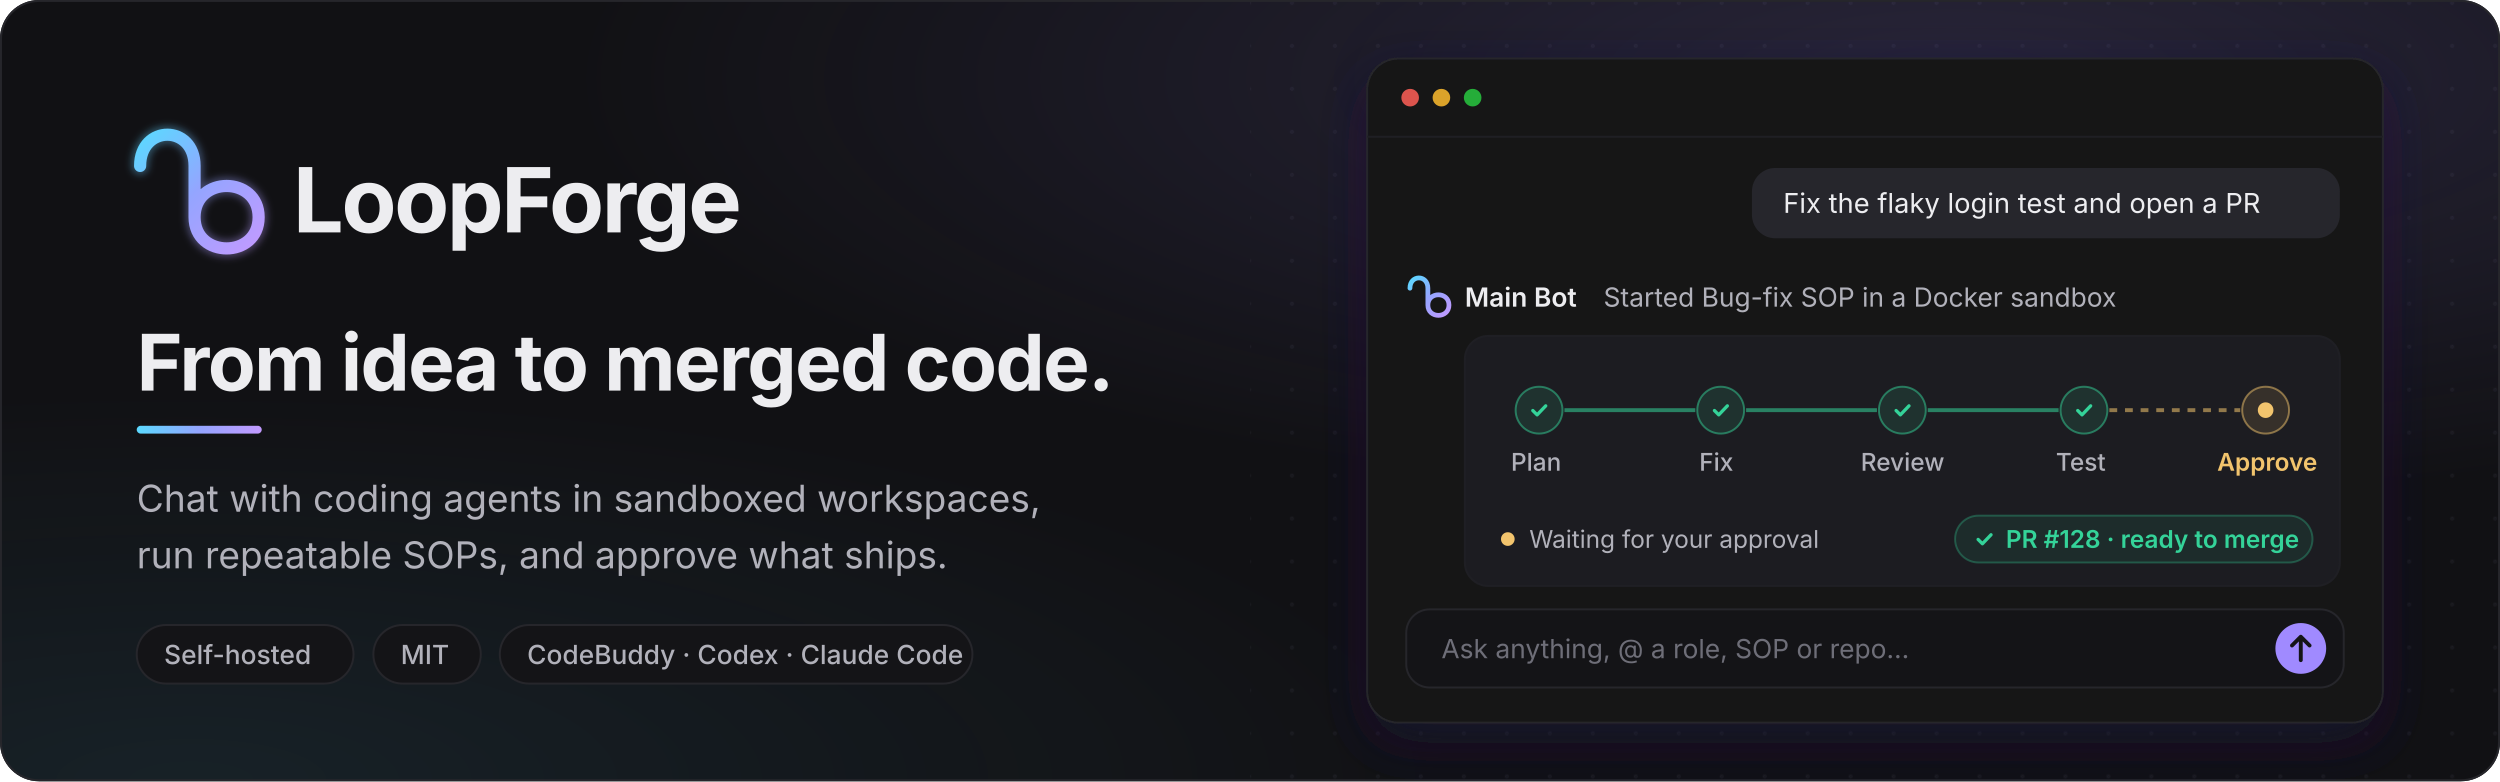
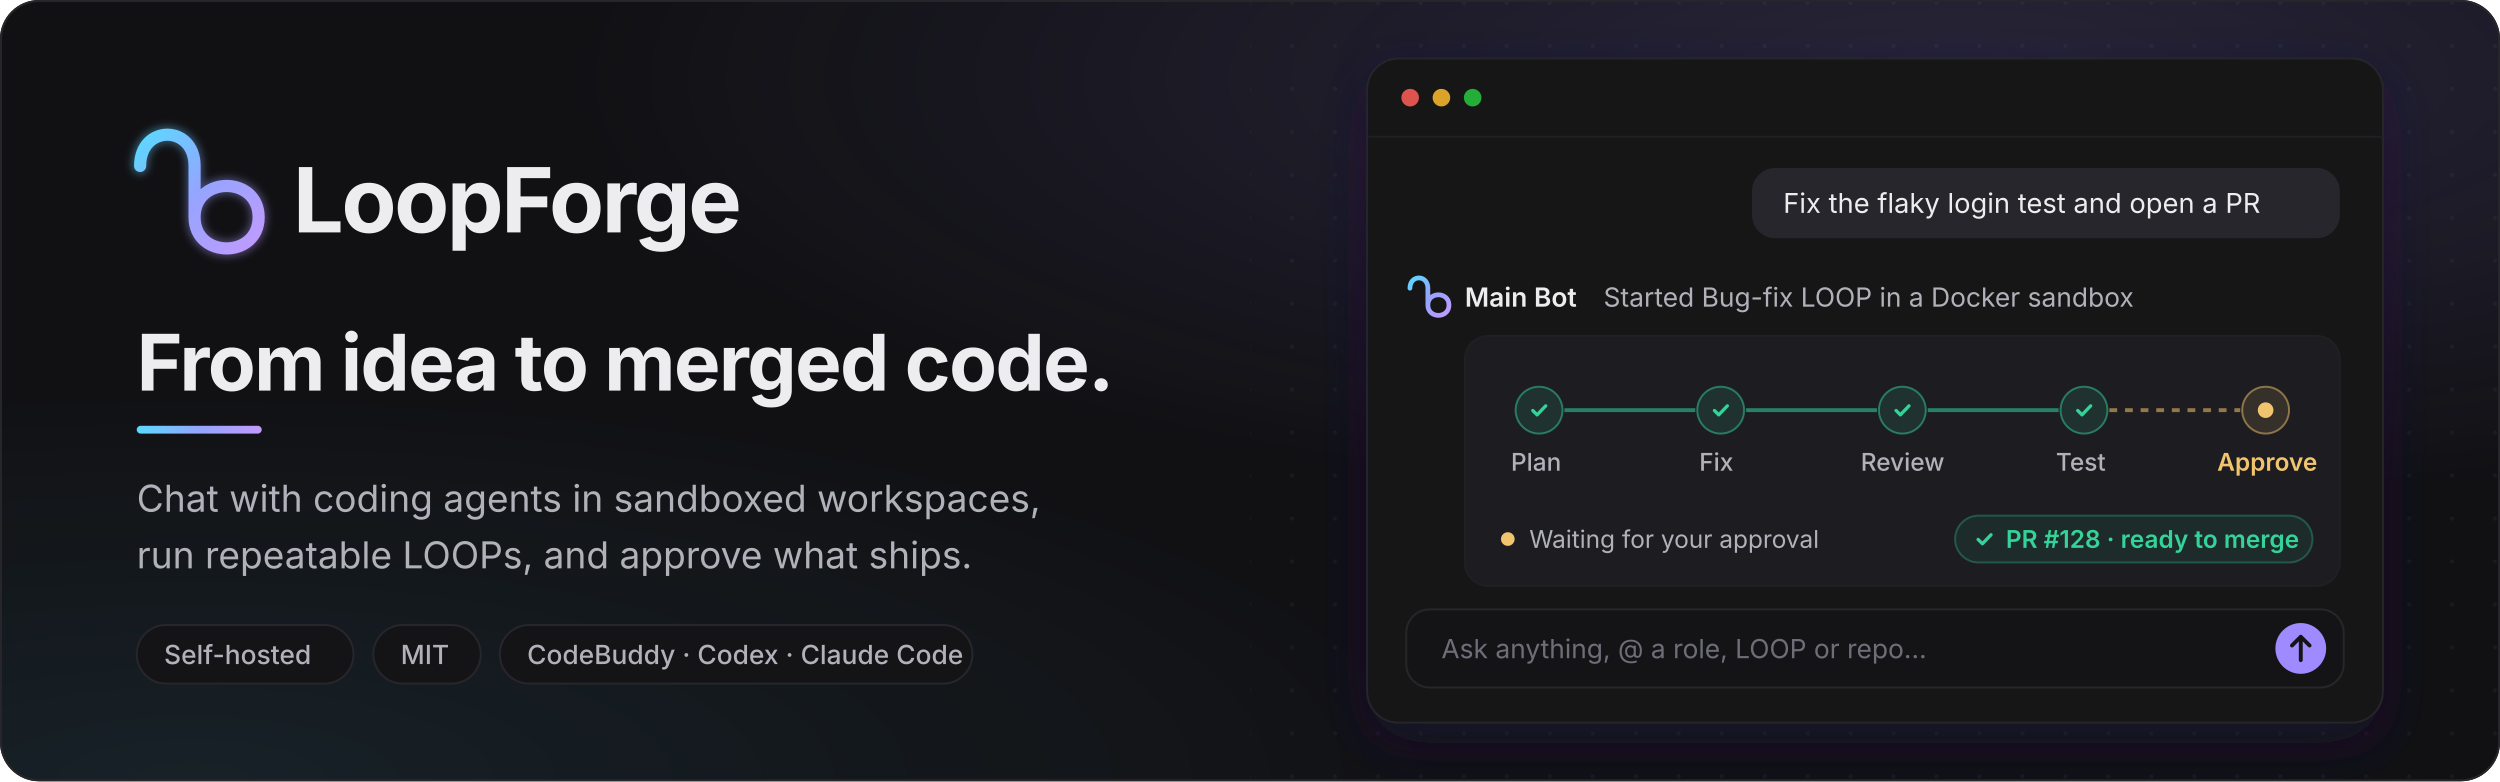
<svg xmlns="http://www.w3.org/2000/svg" width="1280" height="400" viewBox="0 0 1280 400" role="img" aria-labelledby="title">
  <defs>
    <linearGradient id="mark" x1="19" y1="20" x2="93" y2="93" gradientUnits="userSpaceOnUse">
      <stop stop-color="#5bd9ff" />
      <stop offset=".48" stop-color="#94a5ff" />
      <stop offset="1" stop-color="#c29aff" />
    </linearGradient>
    <linearGradient id="ink" x1="0" x2="1">
      <stop stop-color="#5bd9ff" />
      <stop offset=".5" stop-color="#94a5ff" />
      <stop offset="1" stop-color="#c29aff" />
    </linearGradient>
    <radialGradient id="g1" cx="0.78" cy="0.1" r="0.55">
      <stop stop-color="#a08aff" stop-opacity=".16" />
      <stop offset="1" stop-color="#a08aff" stop-opacity="0" />
    </radialGradient>
    <radialGradient id="g2" cx="0.08" cy="1" r="0.5">
      <stop stop-color="#5bd9ff" stop-opacity=".08" />
      <stop offset="1" stop-color="#5bd9ff" stop-opacity="0" />
    </radialGradient>
    <pattern id="dots" width="22" height="22" patternUnits="userSpaceOnUse">
      <circle cx="1.5" cy="1.5" r="1.1" fill="#1a1a1f" />
    </pattern>
    <filter id="shadow" x="-10%" y="-10%" width="120%" height="130%">
      <feDropShadow dx="0" dy="10" stdDeviation="14" flood-color="#1b1540" flood-opacity=".5" />
    </filter>
    <filter id="blur" x="-60%" y="-60%" width="220%" height="220%">
      <feGaussianBlur stdDeviation="2.4" />
    </filter>
    <clipPath id="frame">
      <rect width="1280" height="400" rx="20" />
    </clipPath>
  </defs>
  <g clip-path="url(#frame)">
    <rect width="1280" height="400" fill="#111114" />
    <rect x="640" width="640" height="400" fill="url(#dots)" opacity=".9" />
    <rect width="1280" height="400" fill="url(#g1)" />
    <rect width="1280" height="400" fill="url(#g2)" />
  </g>
  <rect x=".5" y=".5" width="1279" height="399" rx="19.5" fill="none" stroke="#26262b" />
  <g font-family="Inter, -apple-system, BlinkMacSystemFont, 'Segoe UI', 'PingFang SC', 'Noto Sans SC', 'Microsoft YaHei', sans-serif">
    <g transform="translate(66 62) scale(.82) translate(-12 -12)">
      <path d="M53 72 C53 59 63 52.5 73 52.5 C83 52.5 93 59 93 72 C93 85 83 91.5 73 91.5 C63 91.5 53 85 53 72 C53 66.667 53 61.333 53 56 C53 50.667 53 45.333 53 40 C53 27 44.5 20.5 36 20.5 C27.5 20.5 19 27 19 40" stroke="url(#mark)" stroke-width="11" stroke-linecap="round" fill="none" opacity=".35" filter="url(#blur)" />
      <path d="M53 72 C53 59 63 52.5 73 52.5 C83 52.5 93 59 93 72 C93 85 83 91.5 73 91.5 C63 91.5 53 85 53 72 C53 66.667 53 61.333 53 56 C53 50.667 53 45.333 53 40 C53 27 44.5 20.5 36 20.5 C27.5 20.5 19 27 19 40" stroke="url(#mark)" stroke-width="7.6" stroke-linecap="round" stroke-linejoin="round" fill="none" />
    </g>
    <text x="150" y="119" fill="#ededf0" font-size="46" font-weight="700" letter-spacing="-1.2">LoopForge</text>
    <text x="70" y="200" fill="#ededf0" font-size="40" font-weight="650" letter-spacing="-.8">From idea to merged code.</text>
    <rect x="70" y="218" width="64" height="4" rx="2" fill="url(#ink)" />
    <text x="70" y="262" fill="#b1b1ba" font-size="19">Chat with coding agents in sandboxed workspaces,</text>
-     <text x="70" y="291" fill="#b1b1ba" font-size="19">run repeatable SOPs, and approve what ships.</text>
+     <text x="70" y="291" fill="#b1b1ba" font-size="19">run repeatable LOOPs, and approve what ships.</text>
    <rect x="70" y="320" width="111" height="30" rx="15" fill="#141417" stroke="#26262b" />
    <text x="84" y="340" fill="#b1b1ba" font-size="13.5" font-weight="500">Self-hosted</text>
    <rect x="191.16" y="320" width="55" height="30" rx="15" fill="#141417" stroke="#26262b" />
    <text x="205.16" y="340" fill="#b1b1ba" font-size="13.5" font-weight="500">MIT</text>
    <rect x="255.89" y="320" width="242" height="30" rx="15" fill="#141417" stroke="#26262b" />
    <text x="269.89" y="340" fill="#b1b1ba" font-size="13.5" font-weight="500">CodeBuddy · Codex · Claude Code</text>
    <g filter="url(#shadow)">
      <rect x="700" y="30" width="520" height="340" rx="16" fill="#141417" stroke="#26262b" />
    </g>
    <circle cx="722" cy="50" r="4.5" fill="#ff5f57" opacity=".85" />
    <circle cx="738" cy="50" r="4.5" fill="#febc2e" opacity=".85" />
    <circle cx="754" cy="50" r="4.5" fill="#28c840" opacity=".85" />
    <path d="M700 70h520" stroke="#1f1f24" />
    <rect x="897" y="86" width="301" height="36" rx="12" fill="#26262c" />
    <text x="913" y="109" fill="#ededf0" font-size="14">Fix the flaky login test and open a PR</text>
    <g transform="translate(720 140) scale(.27) translate(-12 -12)">
      <path d="M53 72 C53 59 63 52.5 73 52.5 C83 52.5 93 59 93 72 C93 85 83 91.5 73 91.5 C63 91.5 53 85 53 72 C53 66.667 53 61.333 53 56 C53 50.667 53 45.333 53 40 C53 27 44.5 20.5 36 20.5 C27.5 20.5 19 27 19 40" stroke="url(#mark)" stroke-width="9" stroke-linecap="round" fill="none" />
    </g>
    <text x="750" y="157" fill="#ededf0" font-size="13.5" font-weight="600">Main Bot</text>
-     <text x="821" y="157" fill="#b1b1ba" font-size="13.5">Started Bug-fix SOP in a Docker sandbox</text>
+     <text x="821" y="157" fill="#b1b1ba" font-size="13.5">Started Bug-fix LOOP in a Docker sandbox</text>
    <rect x="750" y="172" width="448" height="128" rx="12" fill="#1c1c21" stroke="#1f1f24" />
    <path d="M801.0 210H868.0" stroke="#34d399" stroke-opacity=".55" stroke-width="2" />
    <path d="M894.0 210H961.0" stroke="#34d399" stroke-opacity=".55" stroke-width="2" />
    <path d="M987.0 210H1054.0" stroke="#34d399" stroke-opacity=".55" stroke-width="2" />
    <path d="M1080.0 210H1147.0" stroke="#f2c46d" stroke-opacity=".55" stroke-width="2" stroke-dasharray="4 4" />
    <circle cx="788.0" cy="210" r="12" fill="#34d399" fill-opacity=".12" stroke="#34d399" stroke-opacity=".5" />
    <path d="M784.8 210.2l2.2 2.2 4.4-4.6" fill="none" stroke="#34d399" stroke-width="1.7" stroke-linecap="round" stroke-linejoin="round" />
    <text x="773.6" y="241" fill="#b1b1ba" font-size="12.5" font-weight="500">Plan</text>
    <circle cx="881.0" cy="210" r="12" fill="#34d399" fill-opacity=".12" stroke="#34d399" stroke-opacity=".5" />
    <path d="M877.8 210.2l2.2 2.2 4.4-4.6" fill="none" stroke="#34d399" stroke-width="1.7" stroke-linecap="round" stroke-linejoin="round" />
    <text x="870.0" y="241" fill="#b1b1ba" font-size="12.5" font-weight="500">Fix</text>
    <circle cx="974.0" cy="210" r="12" fill="#34d399" fill-opacity=".12" stroke="#34d399" stroke-opacity=".5" />
    <path d="M970.8 210.2l2.2 2.2 4.4-4.6" fill="none" stroke="#34d399" stroke-width="1.7" stroke-linecap="round" stroke-linejoin="round" />
    <text x="952.7" y="241" fill="#b1b1ba" font-size="12.5" font-weight="500">Review</text>
    <circle cx="1067.0" cy="210" r="12" fill="#34d399" fill-opacity=".12" stroke="#34d399" stroke-opacity=".5" />
    <path d="M1063.8 210.2l2.2 2.2 4.4-4.6" fill="none" stroke="#34d399" stroke-width="1.7" stroke-linecap="round" stroke-linejoin="round" />
    <text x="1052.6" y="241" fill="#b1b1ba" font-size="12.5" font-weight="500">Test</text>
    <circle cx="1160.0" cy="210" r="12" fill="#f2c46d" fill-opacity=".12" stroke="#f2c46d" stroke-opacity=".5" />
    <circle cx="1160.0" cy="210" r="4" fill="#f2c46d" />
    <text x="1135.2" y="241" fill="#f2c46d" font-size="12.5" font-weight="600">Approve</text>
    <circle cx="772" cy="276" r="3.5" fill="#f2c46d" />
    <text x="783" y="280.5" fill="#b1b1ba" font-size="12.5">Waiting for your approval</text>
    <rect x="1001" y="264" width="183" height="24" rx="12" fill="#34d399" fill-opacity=".09" stroke="#34d399" stroke-opacity=".3" />
    <path d="M1012.8 276.2l2.2 2.2 4.4-4.6" fill="none" stroke="#34d399" stroke-width="1.7" stroke-linecap="round" stroke-linejoin="round" />
    <text x="1027" y="280.5" fill="#34d399" font-size="12.5" font-weight="600">PR #128 · ready to merge</text>
    <rect x="720" y="312" width="480" height="40" rx="12" fill="#141417" stroke="#26262b" />
-     <text x="738" y="337" fill="#6e6e78" font-size="13.5">Ask anything, @ a role, SOP or repo…</text>
+     <text x="738" y="337" fill="#6e6e78" font-size="13.5">Ask anything, @ a role, LOOP or repo…</text>
    <circle cx="1178" cy="332" r="13" fill="#a08aff" />
    <path d="M1178 338v-12m-4.5 4.5 4.5-4.5 4.5 4.5" fill="none" stroke="#141417" stroke-width="2" stroke-linecap="round" stroke-linejoin="round" />
  </g>
</svg>
